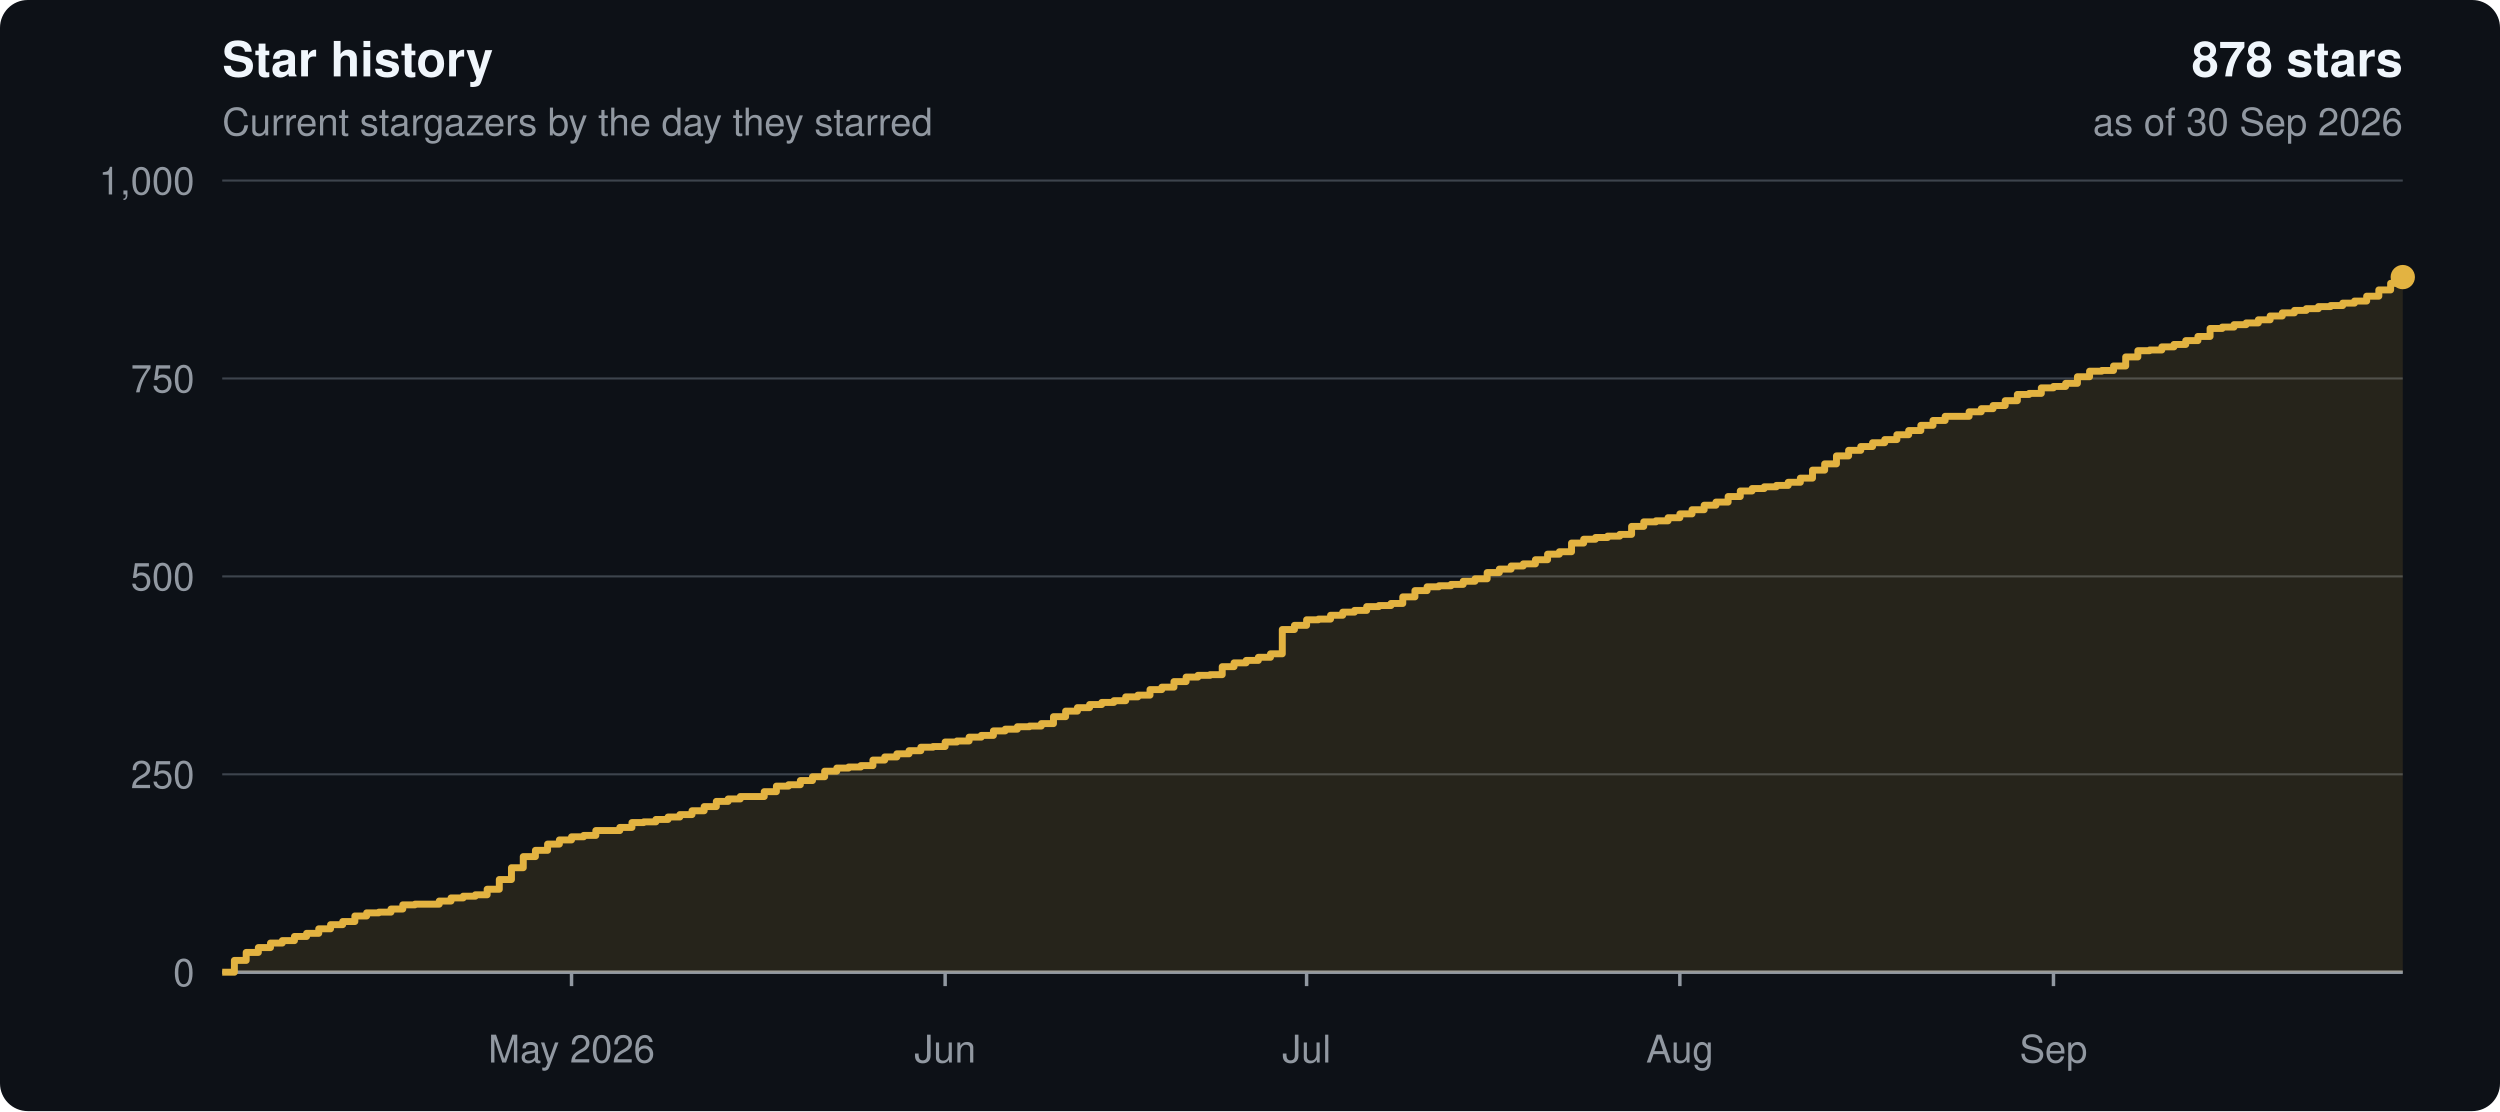
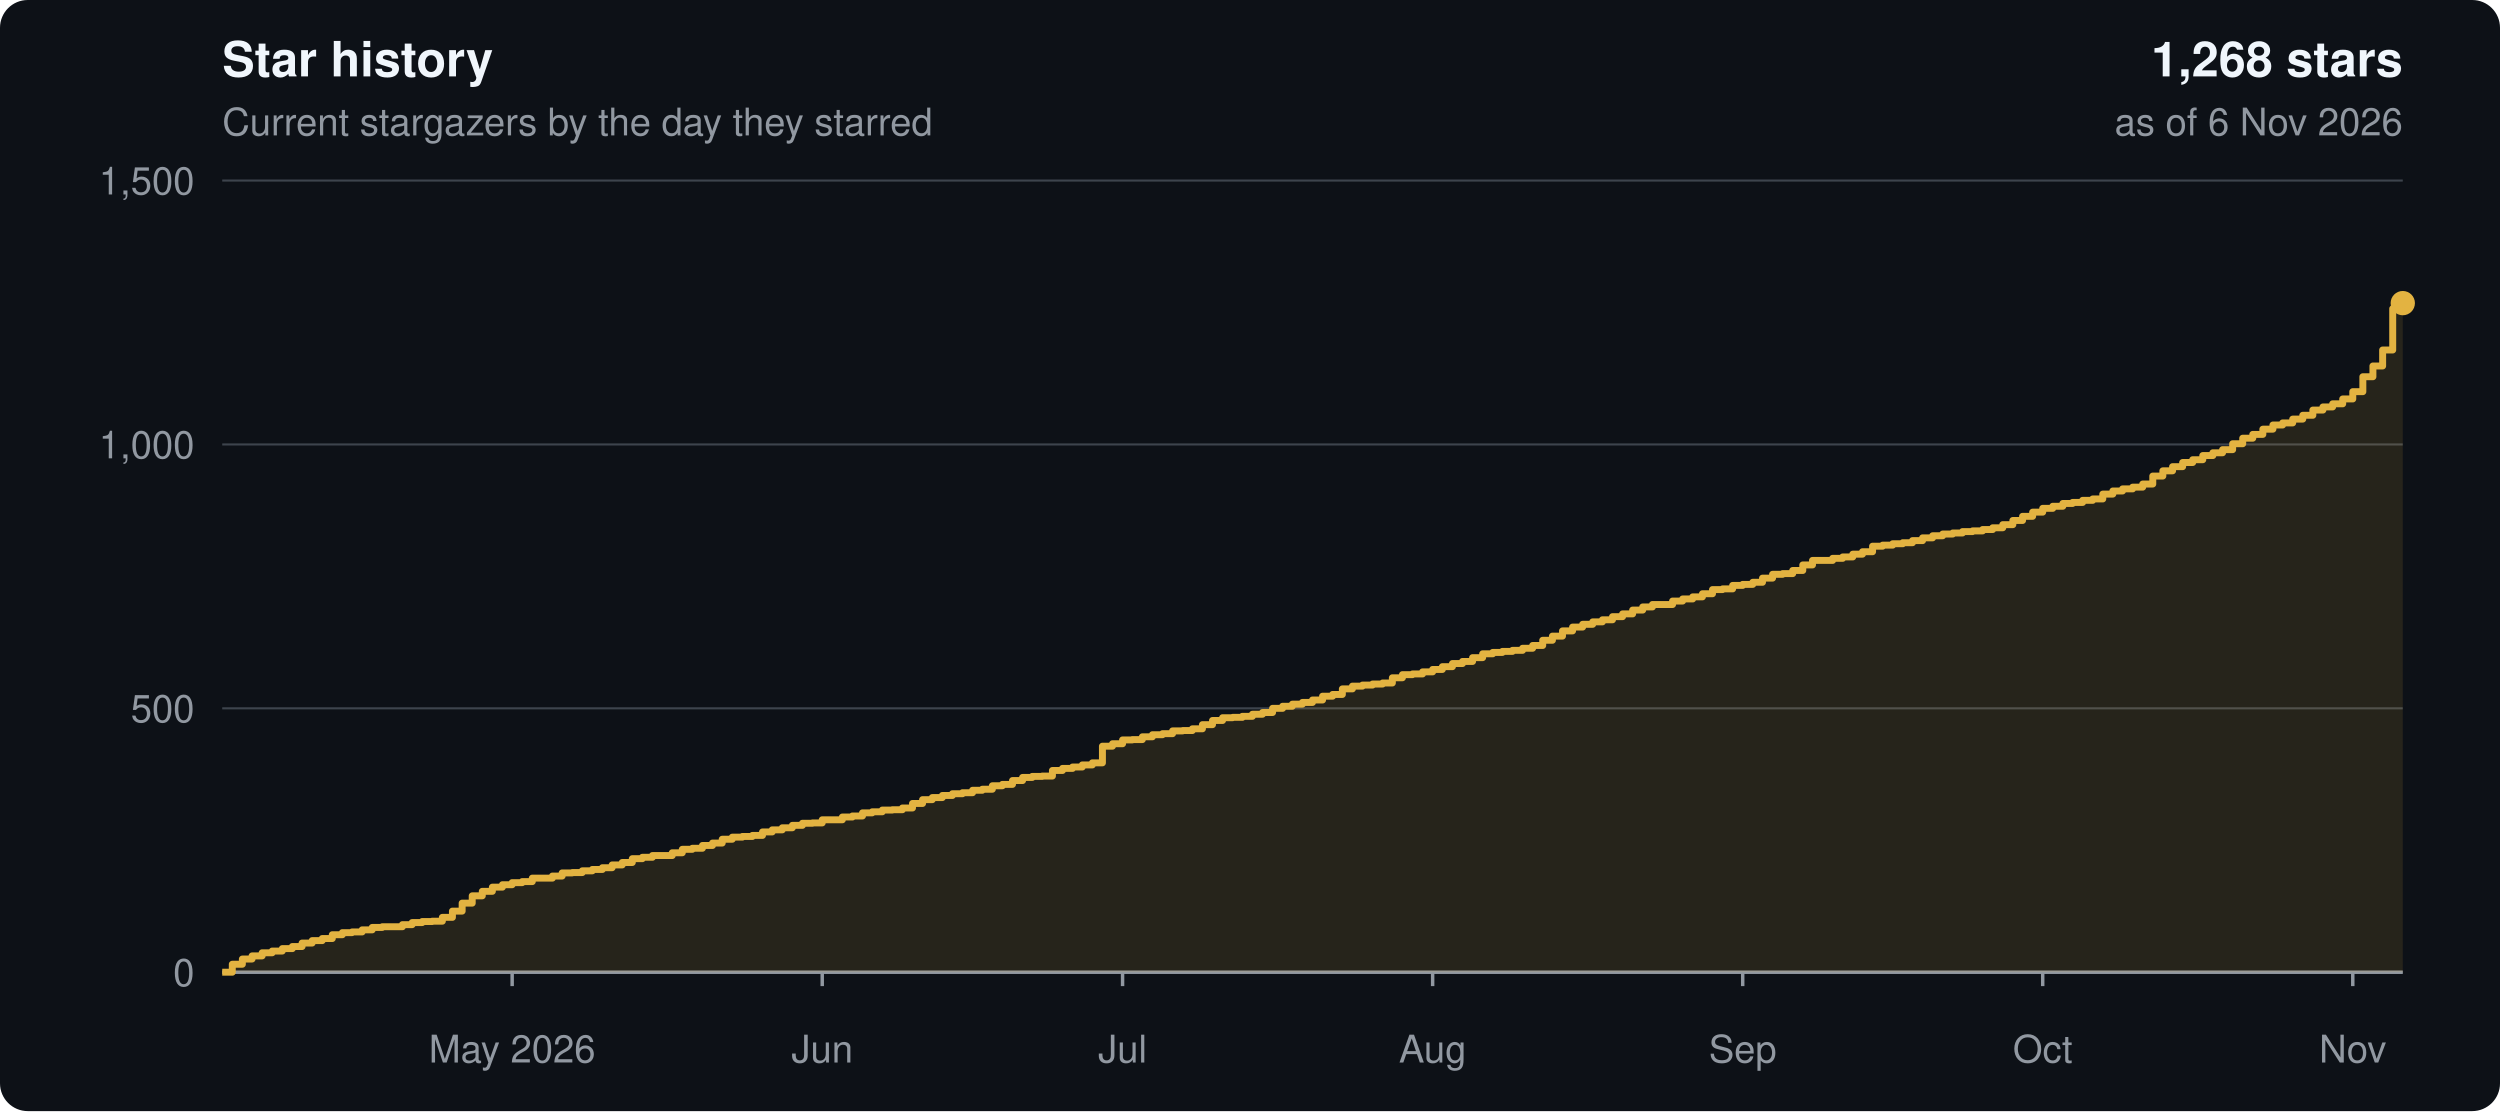
- <svg xmlns="http://www.w3.org/2000/svg" width="720" height="320" viewBox="0 0 720 320" font-family="-apple-system,BlinkMacSystemFont,'Segoe UI',Helvetica,Arial,sans-serif" role="img" aria-label="Star history: 878 stars as of 2026-09-30">
+ <svg xmlns="http://www.w3.org/2000/svg" width="720" height="320" viewBox="0 0 720 320" font-family="-apple-system,BlinkMacSystemFont,'Segoe UI',Helvetica,Arial,sans-serif" role="img" aria-label="Star history: 1,268 stars as of 2026-11-06">
  <rect width="720" height="320" rx="8" fill="#0d1117" />
  <text x="64" y="22" fill="#f0f6fc" font-size="14" font-weight="600">Star history</text>
  <text x="64" y="39" fill="#9198a1" font-size="11">Current stargazers by the day they starred</text>
-   <text x="692" y="22" fill="#f0f6fc" font-size="14" font-weight="600" text-anchor="end">878 stars</text>
-   <text x="692" y="39" fill="#9198a1" font-size="11" text-anchor="end">as of 30 Sep 2026</text>
+   <text x="692" y="22" fill="#f0f6fc" font-size="14" font-weight="600" text-anchor="end">1,268 stars</text>
+   <text x="692" y="39" fill="#9198a1" font-size="11" text-anchor="end">as of 6 Nov 2026</text>
  <line x1="64" y1="280.0" x2="692" y2="280.0" stroke="#3d444d" stroke-width="0.6" />
  <text x="56" y="284.0" fill="#9198a1" font-size="11" text-anchor="end">0</text>
-   <line x1="64" y1="223.0" x2="692" y2="223.0" stroke="#3d444d" stroke-width="0.6" />
-   <text x="56" y="227.0" fill="#9198a1" font-size="11" text-anchor="end">250</text>
-   <line x1="64" y1="166.0" x2="692" y2="166.0" stroke="#3d444d" stroke-width="0.6" />
-   <text x="56" y="170.0" fill="#9198a1" font-size="11" text-anchor="end">500</text>
-   <line x1="64" y1="109.0" x2="692" y2="109.0" stroke="#3d444d" stroke-width="0.6" />
-   <text x="56" y="113.0" fill="#9198a1" font-size="11" text-anchor="end">750</text>
+   <line x1="64" y1="204.0" x2="692" y2="204.0" stroke="#3d444d" stroke-width="0.6" />
+   <text x="56" y="208.0" fill="#9198a1" font-size="11" text-anchor="end">500</text>
+   <line x1="64" y1="128.0" x2="692" y2="128.0" stroke="#3d444d" stroke-width="0.6" />
+   <text x="56" y="132.0" fill="#9198a1" font-size="11" text-anchor="end">1,000</text>
  <line x1="64" y1="52.0" x2="692" y2="52.0" stroke="#3d444d" stroke-width="0.6" />
-   <text x="56" y="56.0" fill="#9198a1" font-size="11" text-anchor="end">1,000</text>
-   <line x1="164.6" y1="280.0" x2="164.6" y2="284.0" stroke="#9198a1" />
-   <text x="164.6" y="306" fill="#9198a1" font-size="11" text-anchor="middle">May 2026</text>
-   <line x1="272.2" y1="280.0" x2="272.2" y2="284.0" stroke="#9198a1" />
-   <text x="272.2" y="306" fill="#9198a1" font-size="11" text-anchor="middle">Jun</text>
-   <line x1="376.3" y1="280.0" x2="376.3" y2="284.0" stroke="#9198a1" />
-   <text x="376.3" y="306" fill="#9198a1" font-size="11" text-anchor="middle">Jul</text>
-   <line x1="483.8" y1="280.0" x2="483.8" y2="284.0" stroke="#9198a1" />
-   <text x="483.8" y="306" fill="#9198a1" font-size="11" text-anchor="middle">Aug</text>
-   <line x1="591.4" y1="280.0" x2="591.4" y2="284.0" stroke="#9198a1" />
-   <text x="591.4" y="306" fill="#9198a1" font-size="11" text-anchor="middle">Sep</text>
+   <text x="56" y="56.0" fill="#9198a1" font-size="11" text-anchor="end">1,500</text>
+   <line x1="147.5" y1="280.0" x2="147.5" y2="284.0" stroke="#9198a1" />
+   <text x="147.5" y="306" fill="#9198a1" font-size="11" text-anchor="middle">May 2026</text>
+   <line x1="236.8" y1="280.0" x2="236.8" y2="284.0" stroke="#9198a1" />
+   <text x="236.8" y="306" fill="#9198a1" font-size="11" text-anchor="middle">Jun</text>
+   <line x1="323.3" y1="280.0" x2="323.3" y2="284.0" stroke="#9198a1" />
+   <text x="323.3" y="306" fill="#9198a1" font-size="11" text-anchor="middle">Jul</text>
+   <line x1="412.6" y1="280.0" x2="412.6" y2="284.0" stroke="#9198a1" />
+   <text x="412.6" y="306" fill="#9198a1" font-size="11" text-anchor="middle">Aug</text>
+   <line x1="501.9" y1="280.0" x2="501.9" y2="284.0" stroke="#9198a1" />
+   <text x="501.9" y="306" fill="#9198a1" font-size="11" text-anchor="middle">Sep</text>
+   <line x1="588.3" y1="280.0" x2="588.3" y2="284.0" stroke="#9198a1" />
+   <text x="588.3" y="306" fill="#9198a1" font-size="11" text-anchor="middle">Oct</text>
+   <line x1="677.6" y1="280.0" x2="677.6" y2="284.0" stroke="#9198a1" />
+   <text x="677.6" y="306" fill="#9198a1" font-size="11" text-anchor="middle">Nov</text>
  <line x1="64" y1="280.0" x2="692" y2="280.0" stroke="#9198a1" />
-   <polygon points="64.0,280.0 64.0,280.0 67.5,280.0 67.5,276.6 70.9,276.6 70.9,274.3 74.4,274.3 74.4,272.9 77.9,272.9 77.9,271.6 81.3,271.6 81.3,270.9 84.8,270.9 84.8,269.7 88.3,269.7 88.3,268.8 91.8,268.8 91.8,267.5 95.2,267.5 95.2,266.3 98.7,266.3 98.7,265.4 102.2,265.4 102.2,263.8 105.6,263.8 105.6,262.9 109.1,262.9 109.1,262.7 112.6,262.7 112.6,261.8 116.0,261.8 116.0,260.6 119.5,260.6 119.5,260.4 126.5,260.4 126.5,259.5 129.9,259.5 129.9,258.6 133.4,258.6 133.4,258.1 136.9,258.1 136.9,257.7 140.3,257.7 140.3,256.1 143.8,256.1 143.8,253.3 147.3,253.3 147.3,249.9 150.7,249.9 150.7,246.7 154.2,246.7 154.2,244.9 157.7,244.9 157.7,243.1 161.1,243.1 161.1,241.9 164.6,241.9 164.6,241.0 168.1,241.0 168.1,240.6 171.6,240.6 171.6,239.2 178.5,239.2 178.5,238.3 182.0,238.3 182.0,236.9 185.4,236.9 185.4,236.7 188.9,236.7 188.9,236.0 192.4,236.0 192.4,235.3 195.8,235.3 195.8,234.6 199.3,234.6 199.3,233.5 202.8,233.5 202.8,232.3 206.3,232.3 206.3,230.8 209.7,230.8 209.7,230.1 213.2,230.1 213.2,229.4 220.1,229.4 220.1,228.0 223.6,228.0 223.6,226.4 227.1,226.4 227.1,226.0 230.5,226.0 230.5,224.8 234.0,224.8 234.0,223.7 237.5,223.7 237.5,222.1 241.0,222.1 241.0,221.2 244.4,221.2 244.4,220.9 247.9,220.9 247.9,220.5 251.4,220.5 251.4,218.9 254.8,218.9 254.8,218.0 258.3,218.0 258.3,217.1 261.8,217.1 261.8,216.2 265.2,216.2 265.2,215.2 268.7,215.2 268.7,215.0 272.2,215.0 272.2,213.7 275.6,213.7 275.6,213.4 279.1,213.4 279.1,212.3 282.6,212.3 282.6,211.8 286.1,211.8 286.1,210.5 289.5,210.5 289.5,210.0 293.0,210.0 293.0,209.3 296.5,209.3 296.5,209.1 299.9,209.1 299.9,208.4 303.4,208.4 303.4,206.4 306.9,206.4 306.9,204.8 310.3,204.8 310.3,203.8 313.8,203.8 313.8,202.9 317.3,202.9 317.3,202.3 320.8,202.3 320.8,201.8 324.2,201.8 324.2,200.7 327.7,200.7 327.7,200.2 331.2,200.2 331.2,198.6 334.6,198.6 334.6,197.9 338.1,197.9 338.1,196.3 341.6,196.3 341.6,195.0 345.0,195.0 345.0,194.5 348.5,194.5 348.5,194.3 352.0,194.3 352.0,192.0 355.4,192.0 355.4,190.9 358.9,190.9 358.9,190.2 362.4,190.2 362.4,189.3 365.9,189.3 365.9,188.3 369.3,188.3 369.3,181.3 372.8,181.3 372.8,180.1 376.3,180.1 376.3,178.5 379.7,178.5 379.7,178.3 383.2,178.3 383.2,177.2 386.7,177.2 386.7,176.3 390.1,176.3 390.1,175.8 393.6,175.8 393.6,174.7 397.1,174.7 397.1,174.4 400.6,174.4 400.6,173.8 404.0,173.8 404.0,171.9 407.5,171.9 407.5,170.1 411.0,170.1 411.0,169.0 414.4,169.0 414.4,168.7 417.9,168.7 417.9,168.3 421.4,168.3 421.4,167.4 424.8,167.4 424.8,166.7 428.3,166.7 428.3,164.9 431.8,164.9 431.8,163.9 435.2,163.9 435.2,163.0 438.7,163.0 438.7,162.4 442.2,162.4 442.2,161.2 445.7,161.2 445.7,159.6 449.1,159.6 449.1,158.9 452.6,158.9 452.6,156.4 456.1,156.4 456.1,155.3 459.5,155.3 459.5,154.8 463.0,154.8 463.0,154.4 466.5,154.4 466.5,153.9 469.9,153.9 469.9,151.6 473.4,151.6 473.4,150.3 476.9,150.3 476.9,150.0 480.4,150.0 480.4,149.1 483.8,149.1 483.8,148.0 487.3,148.0 487.3,146.8 490.8,146.8 490.8,145.5 494.2,145.5 494.2,144.6 497.7,144.6 497.7,143.0 501.2,143.0 501.2,141.4 504.6,141.4 504.6,140.7 508.1,140.7 508.1,140.2 511.6,140.2 511.6,139.8 515.0,139.8 515.0,138.9 518.5,138.9 518.5,137.7 522.0,137.7 522.0,135.4 525.5,135.4 525.5,133.6 528.9,133.6 528.9,131.3 532.4,131.3 532.4,129.7 535.9,129.7 535.9,128.6 539.3,128.6 539.3,127.5 542.8,127.5 542.8,126.6 546.3,126.6 546.3,125.2 549.7,125.2 549.7,124.0 553.2,124.0 553.2,122.5 556.7,122.5 556.7,121.1 560.2,121.1 560.2,119.9 567.1,119.9 567.1,118.6 570.6,118.6 570.6,117.7 574.0,117.7 574.0,116.8 577.5,116.8 577.5,115.4 581.0,115.4 581.0,113.6 584.4,113.6 584.4,113.3 587.9,113.3 587.9,111.7 591.4,111.7 591.4,111.3 594.9,111.3 594.9,110.4 598.3,110.4 598.3,108.5 601.8,108.5 601.8,106.9 605.3,106.9 605.3,106.7 608.7,106.7 608.7,105.4 612.2,105.4 612.2,102.8 615.7,102.8 615.7,101.0 619.1,101.0 619.1,100.8 622.6,100.8 622.6,99.9 626.1,99.9 626.1,99.2 629.5,99.2 629.5,98.1 633.0,98.1 633.0,96.9 636.5,96.9 636.5,94.6 640.0,94.6 640.0,94.2 643.4,94.2 643.4,93.5 646.9,93.5 646.9,93.0 650.4,93.0 650.4,92.1 653.8,92.1 653.8,91.0 657.3,91.0 657.3,90.1 660.8,90.1 660.8,89.4 664.2,89.4 664.2,88.9 667.7,88.9 667.7,88.3 671.2,88.3 671.2,88.0 674.7,88.0 674.7,87.3 678.1,87.3 678.1,86.7 681.6,86.7 681.6,85.3 685.1,85.3 685.1,83.5 688.5,83.5 688.5,81.6 692.0,81.6 692.0,79.8 692.0,79.8 692.0,280.0" fill="#e3b341" fill-opacity="0.12" />
-   <polyline points="64.0,280.0 67.5,280.0 67.5,276.6 70.9,276.6 70.9,274.3 74.4,274.3 74.4,272.9 77.9,272.9 77.9,271.6 81.3,271.6 81.3,270.9 84.8,270.9 84.8,269.7 88.3,269.7 88.3,268.8 91.8,268.8 91.8,267.5 95.2,267.5 95.2,266.3 98.7,266.3 98.7,265.4 102.2,265.4 102.2,263.8 105.6,263.8 105.6,262.9 109.1,262.9 109.1,262.7 112.6,262.7 112.6,261.8 116.0,261.8 116.0,260.6 119.5,260.6 119.5,260.4 126.5,260.4 126.5,259.5 129.9,259.5 129.9,258.6 133.4,258.6 133.4,258.1 136.9,258.1 136.9,257.7 140.3,257.7 140.3,256.1 143.8,256.1 143.8,253.3 147.3,253.3 147.3,249.9 150.7,249.9 150.7,246.7 154.2,246.7 154.2,244.9 157.7,244.9 157.7,243.1 161.1,243.1 161.1,241.9 164.6,241.9 164.6,241.0 168.1,241.0 168.1,240.6 171.6,240.6 171.6,239.2 178.5,239.2 178.5,238.3 182.0,238.3 182.0,236.9 185.4,236.9 185.4,236.7 188.9,236.7 188.9,236.0 192.4,236.0 192.4,235.3 195.8,235.3 195.8,234.6 199.3,234.6 199.3,233.5 202.8,233.5 202.8,232.3 206.3,232.3 206.3,230.8 209.7,230.8 209.7,230.1 213.2,230.1 213.2,229.4 220.1,229.4 220.1,228.0 223.6,228.0 223.6,226.4 227.1,226.4 227.1,226.0 230.5,226.0 230.5,224.8 234.0,224.8 234.0,223.7 237.5,223.7 237.5,222.1 241.0,222.1 241.0,221.2 244.4,221.2 244.4,220.9 247.9,220.9 247.9,220.5 251.4,220.5 251.4,218.9 254.8,218.9 254.8,218.0 258.3,218.0 258.3,217.1 261.8,217.1 261.8,216.2 265.2,216.2 265.2,215.2 268.7,215.2 268.7,215.0 272.2,215.0 272.2,213.7 275.6,213.7 275.6,213.4 279.1,213.4 279.1,212.3 282.6,212.3 282.6,211.8 286.1,211.8 286.1,210.5 289.5,210.5 289.5,210.0 293.0,210.0 293.0,209.3 296.5,209.3 296.5,209.1 299.9,209.1 299.9,208.4 303.4,208.4 303.4,206.4 306.9,206.4 306.9,204.8 310.3,204.8 310.3,203.8 313.8,203.8 313.8,202.9 317.3,202.9 317.3,202.3 320.8,202.3 320.8,201.8 324.2,201.8 324.2,200.7 327.7,200.7 327.7,200.2 331.2,200.2 331.2,198.6 334.6,198.6 334.6,197.9 338.1,197.9 338.1,196.3 341.6,196.3 341.6,195.0 345.0,195.0 345.0,194.5 348.5,194.5 348.5,194.3 352.0,194.3 352.0,192.0 355.4,192.0 355.4,190.9 358.9,190.9 358.9,190.2 362.4,190.2 362.4,189.3 365.9,189.3 365.9,188.3 369.3,188.3 369.3,181.3 372.8,181.3 372.8,180.1 376.3,180.1 376.3,178.5 379.7,178.5 379.7,178.3 383.2,178.3 383.2,177.2 386.7,177.2 386.7,176.3 390.1,176.3 390.1,175.8 393.6,175.8 393.6,174.7 397.1,174.7 397.1,174.4 400.6,174.4 400.6,173.8 404.0,173.8 404.0,171.9 407.5,171.9 407.5,170.1 411.0,170.1 411.0,169.0 414.4,169.0 414.4,168.7 417.9,168.7 417.9,168.3 421.4,168.3 421.4,167.4 424.8,167.4 424.8,166.7 428.3,166.7 428.3,164.9 431.8,164.9 431.8,163.9 435.2,163.9 435.2,163.0 438.7,163.0 438.7,162.4 442.2,162.4 442.2,161.2 445.7,161.2 445.7,159.6 449.1,159.6 449.1,158.9 452.6,158.9 452.6,156.4 456.1,156.4 456.1,155.3 459.5,155.3 459.5,154.8 463.0,154.8 463.0,154.4 466.5,154.4 466.5,153.9 469.9,153.9 469.9,151.6 473.4,151.6 473.4,150.3 476.9,150.3 476.9,150.0 480.4,150.0 480.4,149.1 483.8,149.1 483.8,148.0 487.3,148.0 487.3,146.8 490.8,146.8 490.8,145.5 494.2,145.5 494.2,144.6 497.7,144.6 497.7,143.0 501.2,143.0 501.2,141.4 504.6,141.4 504.6,140.7 508.1,140.7 508.1,140.2 511.6,140.2 511.6,139.8 515.0,139.8 515.0,138.9 518.5,138.9 518.5,137.7 522.0,137.7 522.0,135.4 525.5,135.4 525.5,133.6 528.9,133.6 528.9,131.3 532.4,131.3 532.4,129.7 535.9,129.7 535.9,128.6 539.3,128.6 539.3,127.5 542.8,127.5 542.8,126.6 546.3,126.6 546.3,125.2 549.7,125.2 549.7,124.0 553.2,124.0 553.2,122.5 556.7,122.5 556.7,121.1 560.2,121.1 560.2,119.9 567.1,119.9 567.1,118.6 570.6,118.6 570.6,117.7 574.0,117.7 574.0,116.8 577.5,116.8 577.5,115.4 581.0,115.4 581.0,113.6 584.4,113.6 584.4,113.3 587.9,113.3 587.9,111.7 591.4,111.7 591.4,111.3 594.9,111.3 594.9,110.4 598.3,110.4 598.3,108.5 601.8,108.5 601.8,106.9 605.3,106.9 605.3,106.7 608.7,106.7 608.7,105.4 612.2,105.4 612.2,102.8 615.7,102.8 615.7,101.0 619.1,101.0 619.1,100.8 622.6,100.8 622.6,99.9 626.1,99.9 626.1,99.2 629.5,99.2 629.5,98.1 633.0,98.1 633.0,96.9 636.5,96.9 636.5,94.6 640.0,94.6 640.0,94.2 643.4,94.2 643.4,93.5 646.9,93.5 646.9,93.0 650.4,93.0 650.4,92.1 653.8,92.1 653.8,91.0 657.3,91.0 657.3,90.1 660.8,90.1 660.8,89.4 664.2,89.4 664.2,88.9 667.7,88.9 667.7,88.3 671.2,88.3 671.2,88.0 674.7,88.0 674.7,87.3 678.1,87.3 678.1,86.7 681.6,86.7 681.6,85.3 685.1,85.3 685.1,83.5 688.5,83.5 688.5,81.6 692.0,81.6 692.0,79.8 692.0,79.8" fill="none" stroke="#e3b341" stroke-width="2" stroke-linejoin="round" />
-   <circle cx="692.0" cy="79.8" r="3.5" fill="#e3b341" />
+   <polygon points="64.0,280.0 64.0,280.0 66.9,280.0 66.9,277.7 69.8,277.7 69.8,276.2 72.6,276.2 72.6,275.3 75.5,275.3 75.5,274.4 78.4,274.4 78.4,273.9 81.3,273.9 81.3,273.2 84.2,273.2 84.2,272.6 87.0,272.6 87.0,271.6 89.9,271.6 89.9,270.9 92.8,270.9 92.8,270.3 95.7,270.3 95.7,269.2 98.6,269.2 98.6,268.6 101.4,268.6 101.4,268.4 104.3,268.4 104.3,267.8 107.2,267.8 107.2,267.1 110.1,267.1 110.1,266.9 115.9,266.9 115.9,266.3 118.7,266.3 118.7,265.7 121.6,265.7 121.6,265.4 124.5,265.4 124.5,265.3 127.4,265.3 127.4,264.2 130.3,264.2 130.3,262.4 133.1,262.4 133.1,260.1 136.0,260.1 136.0,258.0 138.9,258.0 138.9,256.7 141.8,256.7 141.8,255.5 144.7,255.5 144.7,254.8 147.5,254.8 147.5,254.2 150.4,254.2 150.4,253.9 153.3,253.9 153.3,252.9 159.1,252.9 159.1,252.3 161.9,252.3 161.9,251.4 164.8,251.4 164.8,251.3 167.7,251.3 167.7,250.8 170.6,250.8 170.6,250.4 173.5,250.4 173.5,249.9 176.3,249.9 176.3,249.1 179.2,249.1 179.2,248.4 182.1,248.4 182.1,247.3 185.0,247.3 185.0,246.9 187.9,246.9 187.9,246.4 193.6,246.4 193.6,245.6 196.5,245.6 196.5,244.6 199.4,244.6 199.4,244.3 202.3,244.3 202.3,243.5 205.2,243.5 205.2,242.8 208.0,242.8 208.0,241.7 210.9,241.7 210.9,241.1 213.8,241.1 213.8,240.9 216.7,240.9 216.7,240.6 219.6,240.6 219.6,239.6 222.4,239.6 222.4,239.0 225.3,239.0 225.3,238.4 228.2,238.4 228.2,237.7 231.1,237.7 231.1,237.1 234.0,237.1 234.0,237.0 236.8,237.0 236.8,236.1 242.6,236.1 242.6,235.3 245.5,235.3 245.5,235.0 248.4,235.0 248.4,234.1 251.2,234.1 251.2,233.8 254.1,233.8 254.1,233.3 257.0,233.3 257.0,233.2 259.9,233.2 259.9,232.7 262.8,232.7 262.8,231.4 265.7,231.4 265.7,230.3 268.5,230.3 268.5,229.7 271.4,229.7 271.4,229.1 274.3,229.1 274.3,228.6 277.2,228.6 277.2,228.3 280.1,228.3 280.1,227.6 282.9,227.6 282.9,227.3 285.8,227.3 285.8,226.3 288.7,226.3 288.7,225.9 291.6,225.9 291.6,224.8 294.5,224.8 294.5,223.9 297.3,223.9 297.3,223.6 300.2,223.6 300.2,223.5 303.1,223.5 303.1,221.9 306.0,221.9 306.0,221.3 308.9,221.3 308.9,220.9 311.7,220.9 311.7,220.3 314.6,220.3 314.6,219.7 317.5,219.7 317.5,214.9 320.4,214.9 320.4,214.2 323.3,214.2 323.3,213.1 326.1,213.1 326.1,213.0 329.0,213.0 329.0,212.2 331.9,212.2 331.9,211.6 334.8,211.6 334.8,211.3 337.7,211.3 337.7,210.5 340.6,210.5 340.6,210.4 343.4,210.4 343.4,209.9 346.3,209.9 346.3,208.7 349.2,208.7 349.2,207.5 352.1,207.5 352.1,206.7 355.0,206.7 355.0,206.6 357.8,206.6 357.8,206.3 360.7,206.3 360.7,205.7 363.6,205.7 363.6,205.2 366.5,205.2 366.5,204.0 369.4,204.0 369.4,203.4 372.2,203.4 372.2,202.8 375.1,202.8 375.1,202.3 378.0,202.3 378.0,201.6 380.9,201.6 380.9,200.5 383.8,200.5 383.8,200.0 386.6,200.0 386.6,198.4 389.5,198.4 389.5,197.6 392.4,197.6 392.4,197.3 395.3,197.3 395.3,197.0 398.2,197.0 398.2,196.7 401.0,196.7 401.0,195.2 403.9,195.2 403.9,194.3 406.8,194.3 406.8,194.1 409.7,194.1 409.7,193.5 412.6,193.5 412.6,192.8 415.4,192.8 415.4,192.0 418.3,192.0 418.3,191.1 421.2,191.1 421.2,190.5 424.1,190.5 424.1,189.4 427.0,189.4 427.0,188.3 429.9,188.3 429.9,187.9 432.7,187.9 432.7,187.6 435.6,187.6 435.6,187.3 438.5,187.3 438.5,186.7 441.4,186.7 441.4,185.9 444.3,185.9 444.3,184.4 447.1,184.4 447.1,183.2 450.0,183.2 450.0,181.7 452.9,181.7 452.9,180.6 455.8,180.6 455.8,179.8 458.7,179.8 458.7,179.1 461.5,179.1 461.5,178.5 464.4,178.5 464.4,177.6 467.3,177.6 467.3,176.8 470.2,176.8 470.2,175.7 473.1,175.7 473.1,174.8 475.9,174.8 475.9,174.1 481.7,174.1 481.7,173.1 484.6,173.1 484.6,172.5 487.5,172.5 487.5,171.9 490.3,171.9 490.3,171.0 493.2,171.0 493.2,169.8 496.1,169.8 496.1,169.6 499.0,169.6 499.0,168.6 501.9,168.6 501.9,168.3 504.8,168.3 504.8,167.7 507.6,167.7 507.6,166.5 510.5,166.5 510.5,165.4 513.4,165.4 513.4,165.2 516.3,165.2 516.3,164.3 519.2,164.3 519.2,162.7 522.0,162.7 522.0,161.4 527.8,161.4 527.8,160.8 530.7,160.8 530.7,160.4 533.6,160.4 533.6,159.6 536.4,159.6 536.4,158.9 539.3,158.9 539.3,157.3 542.2,157.3 542.2,157.0 545.1,157.0 545.1,156.6 548.0,156.6 548.0,156.3 550.8,156.3 550.8,155.7 553.7,155.7 553.7,154.9 556.6,154.9 556.6,154.3 559.5,154.3 559.5,153.8 562.4,153.8 562.4,153.5 565.2,153.5 565.2,153.1 568.1,153.1 568.1,152.9 571.0,152.9 571.0,152.5 573.9,152.5 573.9,152.0 576.8,152.0 576.8,151.1 579.7,151.1 579.7,149.9 582.5,149.9 582.5,148.7 585.4,148.7 585.4,147.5 588.3,147.5 588.3,146.4 591.2,146.4 591.2,145.8 594.1,145.8 594.1,145.0 596.9,145.0 596.9,144.7 599.8,144.7 599.8,144.1 602.7,144.1 602.7,143.7 605.6,143.7 605.6,142.3 608.5,142.3 608.5,141.4 611.3,141.4 611.3,140.8 614.2,140.8 614.2,140.3 617.1,140.3 617.1,139.4 620.0,139.4 620.0,137.1 622.9,137.1 622.9,135.6 625.7,135.6 625.7,134.4 628.6,134.4 628.6,133.2 631.5,133.2 631.5,132.4 634.4,132.4 634.4,131.2 637.3,131.2 637.3,130.4 640.1,130.4 640.1,129.5 643.0,129.5 643.0,127.8 645.9,127.8 645.9,126.2 648.8,126.2 648.8,125.1 651.7,125.1 651.7,123.6 654.6,123.6 654.6,122.4 657.4,122.4 657.4,121.8 660.3,121.8 660.3,120.7 663.2,120.7 663.2,119.6 666.1,119.6 666.1,118.1 669.0,118.1 669.0,117.2 671.8,117.2 671.8,116.3 674.7,116.3 674.7,114.9 677.6,114.9 677.6,112.8 680.5,112.8 680.5,108.5 683.4,108.5 683.4,105.4 686.2,105.4 686.2,100.8 689.1,100.8 689.1,88.9 692.0,88.9 692.0,87.3 692.0,87.3 692.0,280.0" fill="#e3b341" fill-opacity="0.12" />
+   <polyline points="64.0,280.0 66.9,280.0 66.9,277.7 69.8,277.7 69.8,276.2 72.6,276.2 72.6,275.3 75.5,275.3 75.5,274.4 78.4,274.4 78.4,273.9 81.3,273.9 81.3,273.2 84.2,273.2 84.2,272.6 87.0,272.6 87.0,271.6 89.9,271.6 89.9,270.9 92.8,270.9 92.8,270.3 95.7,270.3 95.7,269.2 98.6,269.2 98.6,268.6 101.4,268.6 101.4,268.4 104.3,268.4 104.3,267.8 107.2,267.8 107.2,267.1 110.1,267.1 110.1,266.9 115.9,266.9 115.9,266.3 118.7,266.3 118.7,265.7 121.6,265.7 121.6,265.4 124.5,265.4 124.5,265.3 127.4,265.3 127.4,264.2 130.3,264.2 130.3,262.4 133.1,262.4 133.1,260.1 136.0,260.1 136.0,258.0 138.9,258.0 138.9,256.7 141.8,256.7 141.8,255.5 144.7,255.5 144.7,254.8 147.5,254.8 147.5,254.2 150.4,254.2 150.4,253.9 153.3,253.9 153.3,252.9 159.1,252.9 159.1,252.3 161.9,252.3 161.9,251.4 164.8,251.4 164.8,251.3 167.7,251.3 167.7,250.8 170.6,250.8 170.6,250.4 173.5,250.4 173.5,249.9 176.3,249.9 176.3,249.1 179.2,249.1 179.2,248.4 182.1,248.4 182.1,247.3 185.0,247.3 185.0,246.9 187.9,246.9 187.9,246.4 193.6,246.4 193.6,245.6 196.5,245.6 196.5,244.6 199.4,244.6 199.4,244.3 202.3,244.3 202.3,243.5 205.2,243.5 205.2,242.8 208.0,242.8 208.0,241.7 210.9,241.7 210.9,241.1 213.8,241.1 213.8,240.9 216.7,240.9 216.7,240.6 219.6,240.6 219.6,239.6 222.4,239.6 222.4,239.0 225.3,239.0 225.3,238.4 228.2,238.4 228.2,237.7 231.1,237.7 231.1,237.1 234.0,237.1 234.0,237.0 236.8,237.0 236.8,236.1 242.6,236.1 242.6,235.3 245.5,235.3 245.5,235.0 248.4,235.0 248.4,234.1 251.2,234.1 251.2,233.8 254.1,233.8 254.1,233.3 257.0,233.3 257.0,233.2 259.9,233.2 259.9,232.7 262.8,232.7 262.8,231.4 265.7,231.4 265.7,230.3 268.5,230.3 268.5,229.7 271.4,229.7 271.4,229.1 274.3,229.1 274.3,228.6 277.2,228.6 277.2,228.3 280.1,228.3 280.1,227.6 282.9,227.6 282.9,227.3 285.8,227.3 285.8,226.3 288.7,226.3 288.7,225.9 291.6,225.9 291.6,224.8 294.5,224.8 294.5,223.9 297.3,223.9 297.3,223.6 300.2,223.6 300.2,223.5 303.1,223.5 303.1,221.9 306.0,221.9 306.0,221.3 308.9,221.3 308.9,220.9 311.7,220.9 311.7,220.3 314.6,220.3 314.6,219.7 317.5,219.7 317.5,214.9 320.4,214.9 320.4,214.2 323.3,214.2 323.3,213.1 326.1,213.1 326.1,213.0 329.0,213.0 329.0,212.2 331.9,212.2 331.9,211.6 334.8,211.6 334.8,211.3 337.7,211.3 337.7,210.5 340.6,210.5 340.6,210.4 343.4,210.4 343.4,209.9 346.3,209.9 346.3,208.7 349.2,208.7 349.2,207.5 352.1,207.5 352.1,206.7 355.0,206.7 355.0,206.6 357.8,206.6 357.8,206.3 360.7,206.3 360.7,205.7 363.6,205.7 363.6,205.2 366.5,205.2 366.5,204.0 369.4,204.0 369.4,203.4 372.2,203.4 372.2,202.8 375.1,202.8 375.1,202.3 378.0,202.3 378.0,201.6 380.9,201.6 380.9,200.5 383.8,200.5 383.8,200.0 386.6,200.0 386.6,198.4 389.5,198.4 389.5,197.6 392.4,197.6 392.4,197.3 395.3,197.3 395.3,197.0 398.2,197.0 398.2,196.7 401.0,196.7 401.0,195.2 403.9,195.2 403.9,194.3 406.8,194.3 406.8,194.1 409.7,194.1 409.7,193.5 412.6,193.5 412.6,192.8 415.4,192.8 415.4,192.0 418.3,192.0 418.3,191.1 421.2,191.1 421.2,190.5 424.1,190.5 424.1,189.4 427.0,189.4 427.0,188.3 429.9,188.3 429.9,187.9 432.7,187.9 432.7,187.6 435.6,187.6 435.6,187.3 438.5,187.3 438.5,186.7 441.4,186.7 441.4,185.9 444.3,185.9 444.3,184.4 447.1,184.4 447.1,183.2 450.0,183.2 450.0,181.7 452.9,181.7 452.9,180.6 455.8,180.6 455.8,179.8 458.7,179.8 458.7,179.1 461.5,179.1 461.5,178.5 464.4,178.5 464.4,177.6 467.3,177.6 467.3,176.8 470.2,176.8 470.2,175.7 473.1,175.7 473.1,174.8 475.9,174.8 475.9,174.1 481.7,174.1 481.7,173.1 484.6,173.1 484.6,172.5 487.5,172.5 487.5,171.9 490.3,171.9 490.3,171.0 493.2,171.0 493.2,169.8 496.1,169.8 496.1,169.6 499.0,169.6 499.0,168.6 501.9,168.6 501.9,168.3 504.8,168.3 504.8,167.7 507.6,167.7 507.6,166.5 510.5,166.5 510.5,165.4 513.4,165.4 513.4,165.2 516.3,165.2 516.3,164.3 519.2,164.3 519.2,162.7 522.0,162.7 522.0,161.4 527.8,161.4 527.8,160.8 530.7,160.8 530.7,160.4 533.6,160.4 533.6,159.6 536.4,159.6 536.4,158.9 539.3,158.9 539.3,157.3 542.2,157.3 542.2,157.0 545.1,157.0 545.1,156.6 548.0,156.6 548.0,156.3 550.8,156.3 550.8,155.7 553.7,155.7 553.7,154.9 556.6,154.9 556.6,154.3 559.5,154.3 559.5,153.8 562.4,153.8 562.4,153.5 565.2,153.5 565.2,153.1 568.1,153.1 568.1,152.9 571.0,152.9 571.0,152.5 573.9,152.5 573.9,152.0 576.8,152.0 576.8,151.1 579.7,151.1 579.7,149.9 582.5,149.9 582.5,148.7 585.4,148.7 585.4,147.5 588.3,147.5 588.3,146.4 591.2,146.4 591.2,145.8 594.1,145.8 594.1,145.0 596.9,145.0 596.9,144.7 599.8,144.7 599.8,144.1 602.7,144.1 602.7,143.7 605.6,143.7 605.6,142.3 608.5,142.3 608.5,141.4 611.3,141.4 611.3,140.8 614.2,140.8 614.2,140.3 617.1,140.3 617.1,139.4 620.0,139.4 620.0,137.1 622.9,137.1 622.9,135.6 625.7,135.6 625.7,134.4 628.6,134.4 628.6,133.2 631.5,133.2 631.5,132.4 634.4,132.4 634.4,131.2 637.3,131.2 637.3,130.4 640.1,130.4 640.1,129.5 643.0,129.5 643.0,127.8 645.9,127.8 645.9,126.2 648.8,126.2 648.8,125.1 651.7,125.1 651.7,123.6 654.6,123.6 654.6,122.4 657.4,122.4 657.4,121.8 660.3,121.8 660.3,120.7 663.2,120.7 663.2,119.6 666.1,119.6 666.1,118.1 669.0,118.1 669.0,117.2 671.8,117.2 671.8,116.3 674.7,116.3 674.7,114.9 677.6,114.9 677.6,112.8 680.5,112.8 680.5,108.5 683.4,108.5 683.4,105.4 686.2,105.4 686.2,100.8 689.1,100.8 689.1,88.9 692.0,88.9 692.0,87.3 692.0,87.3" fill="none" stroke="#e3b341" stroke-width="2" stroke-linejoin="round" />
+   <circle cx="692.0" cy="87.3" r="3.5" fill="#e3b341" />
</svg>
